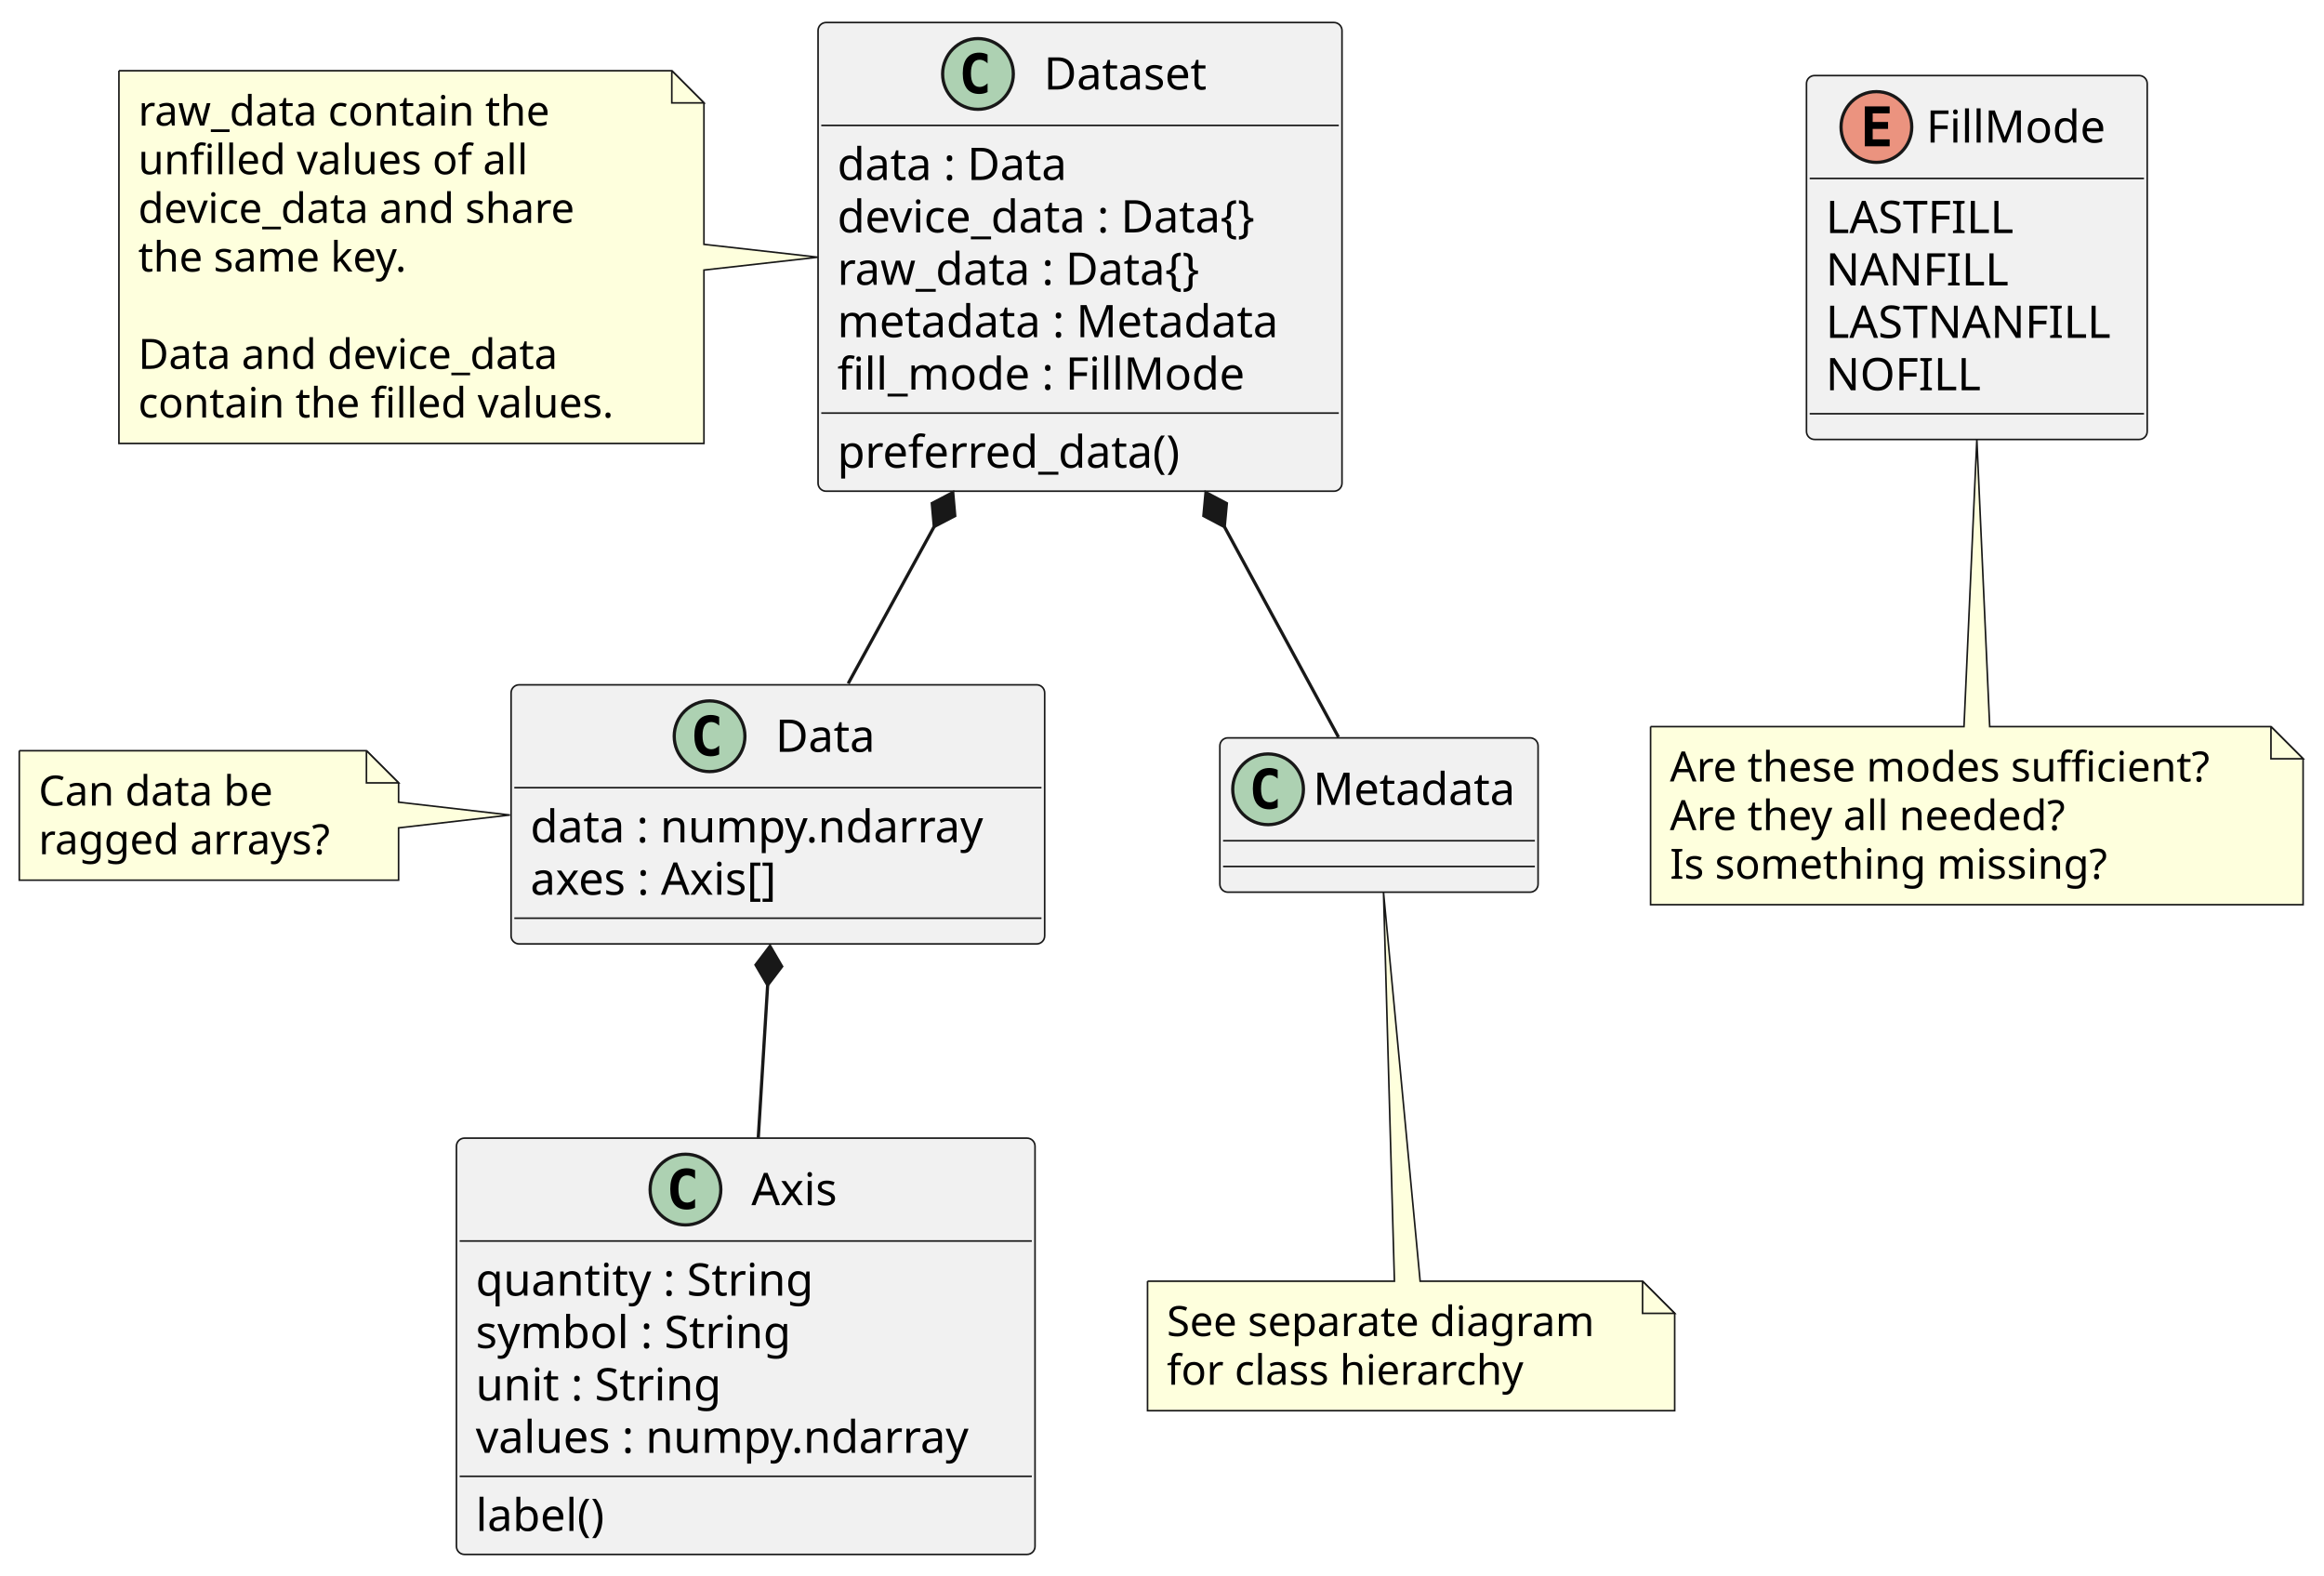
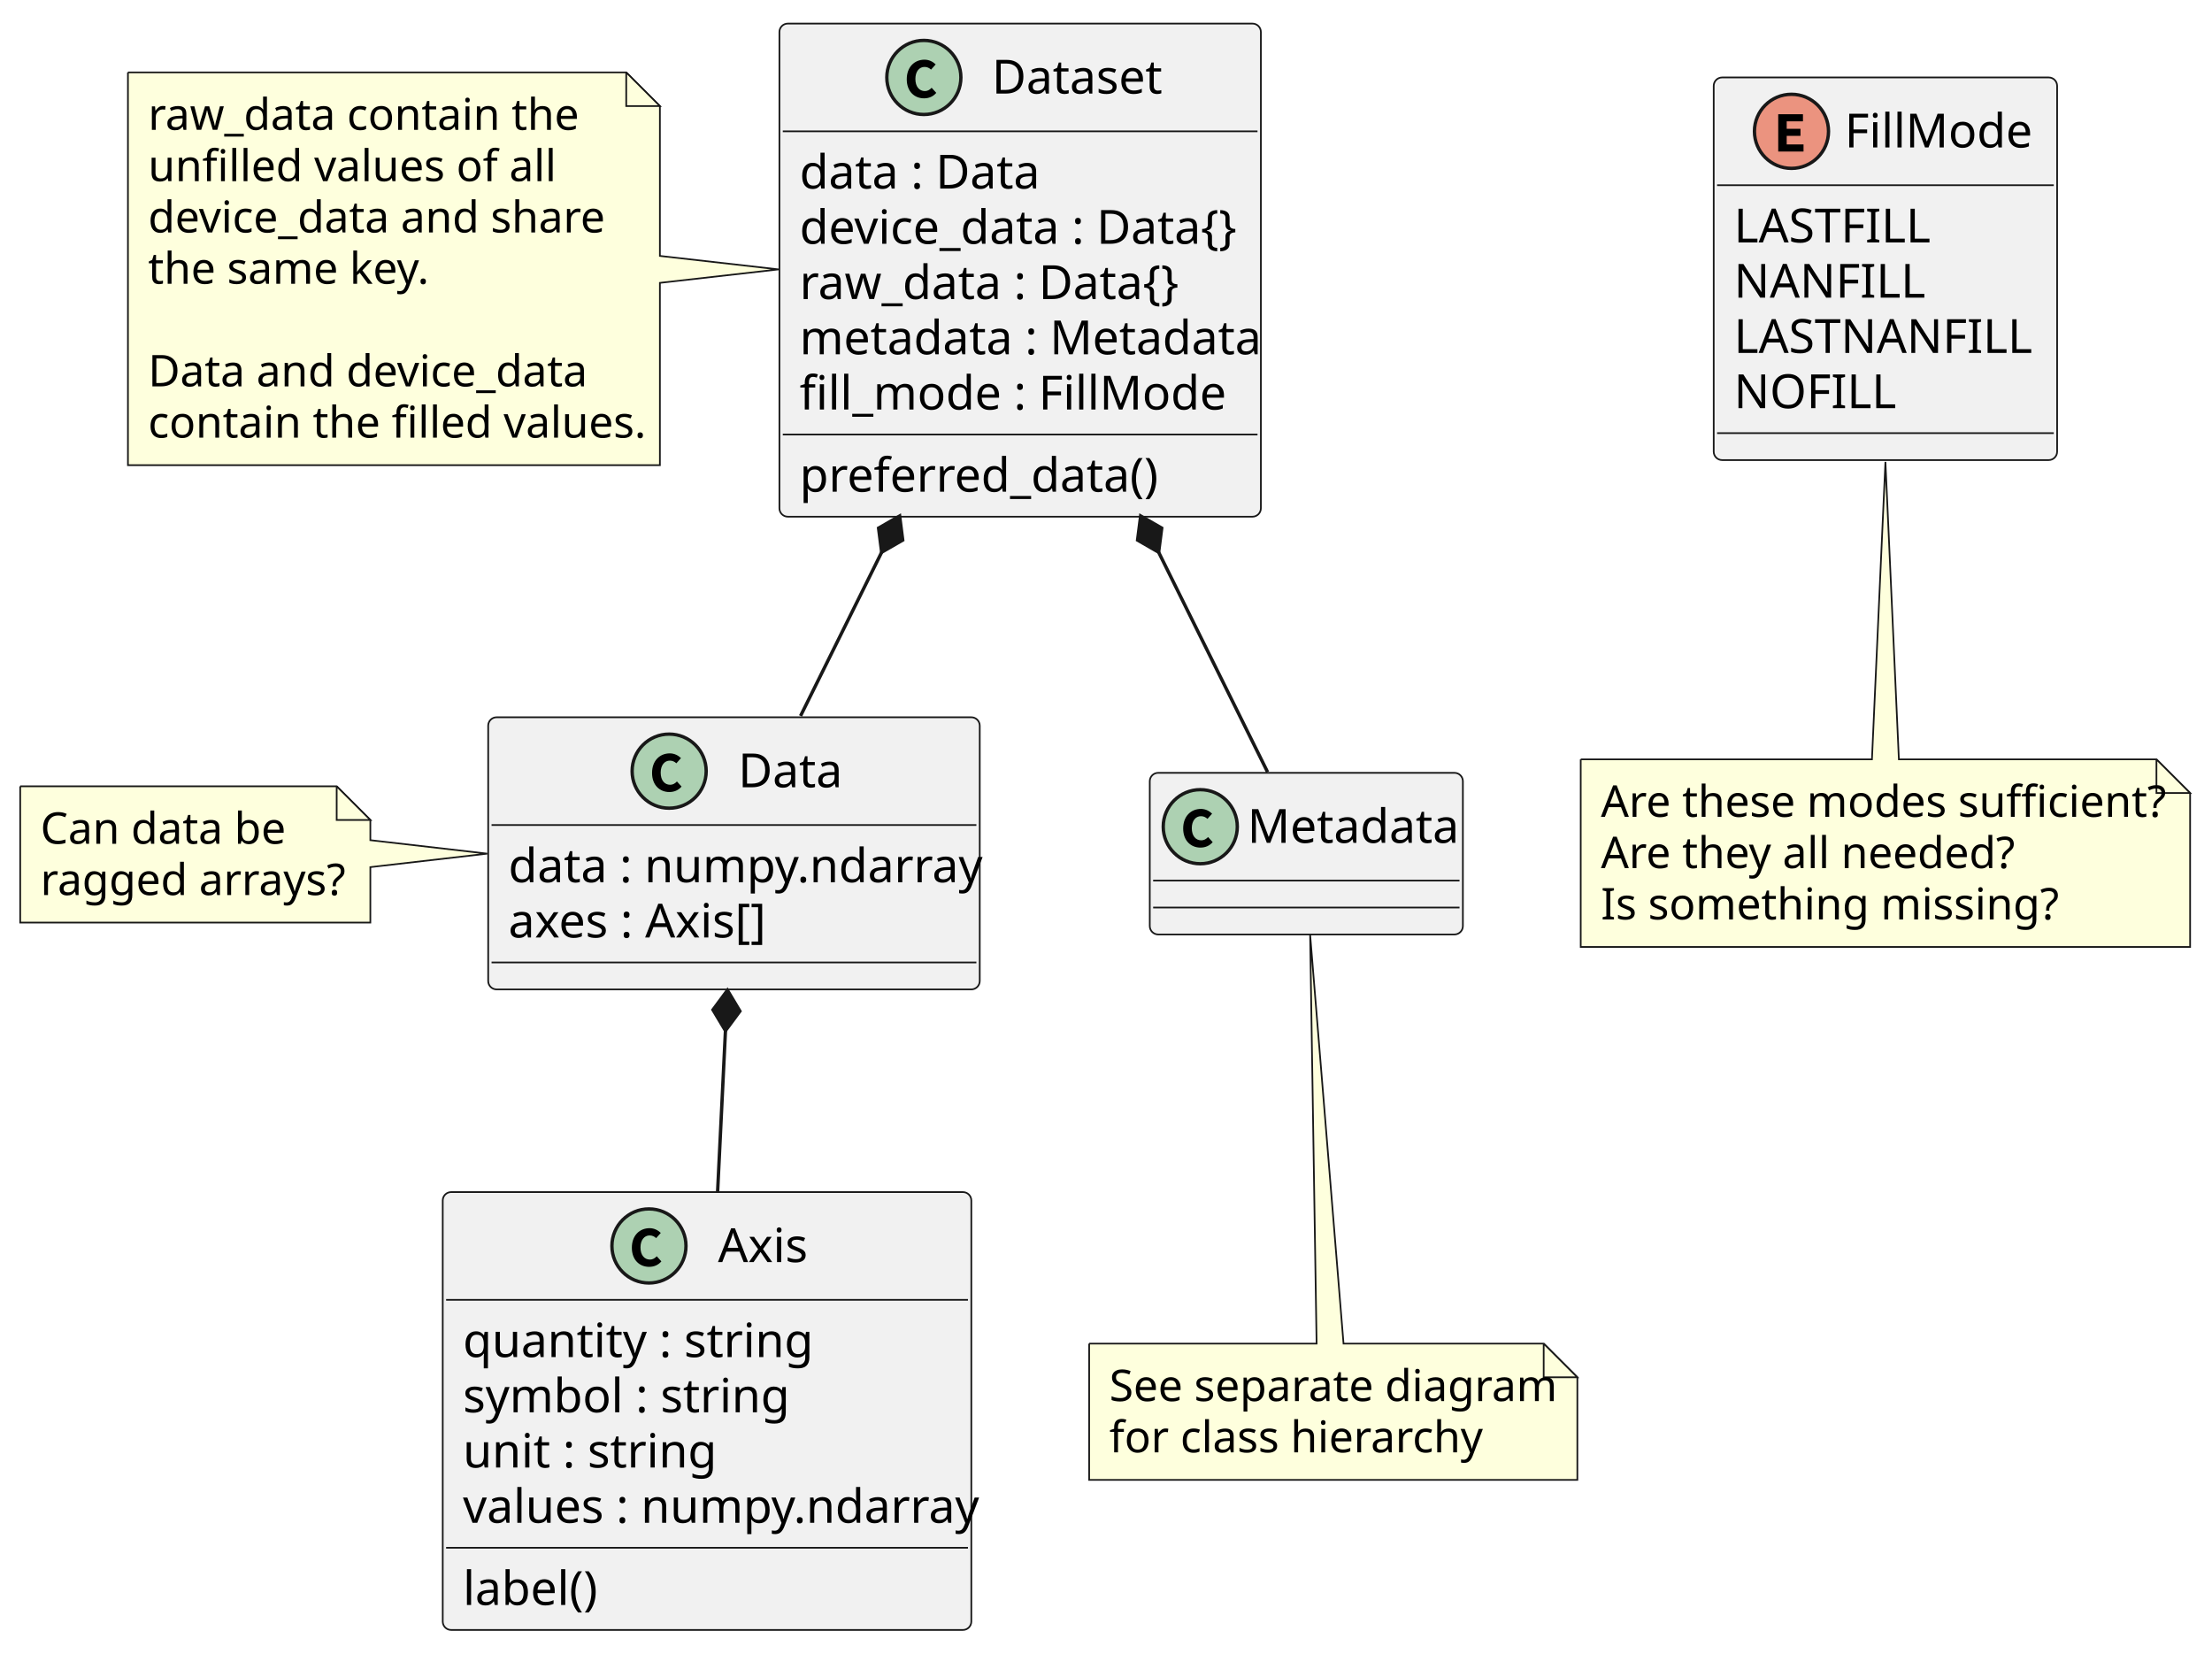
- <svg xmlns="http://www.w3.org/2000/svg" contentStyleType="text/css" height="490px" preserveAspectRatio="none" style="width:723px;height:490px;background:#FFFFFF;" version="1.1" viewBox="0 0 723 490" width="723px" zoomAndPan="magnify">
+ <svg xmlns="http://www.w3.org/2000/svg" contentStyleType="text/css" height="491px" preserveAspectRatio="none" style="width:657px;height:491px;background:#FFFFFF;" version="1.1" viewBox="0 0 657 491" width="657px" zoomAndPan="magnify">
  <defs />
  <g>
    <g id="elem_Dataset">
-       <rect codeLine="2" fill="#F1F1F1" height="145.781" id="Dataset" rx="2.5" ry="2.5" style="stroke:#181818;stroke-width:0.5;" width="163" x="254.5" y="7" />
-       <ellipse cx="304.25" cy="23" fill="#ADD1B2" rx="11" ry="11" style="stroke:#181818;stroke-width:1.0;" />
-       <path d="M307.234,28.641 Q306.656,28.938 306.016,29.078 Q305.375,29.234 304.672,29.234 Q302.156,29.234 300.828,27.594 Q299.516,25.938 299.516,22.812 Q299.516,19.672 300.828,18.031 Q302.156,16.375 304.672,16.375 Q305.375,16.375 306.016,16.531 Q306.672,16.672 307.234,16.969 L307.234,19.688 Q306.594,19.109 306,18.844 Q305.406,18.578 304.781,18.578 Q303.438,18.578 302.75,19.641 Q302.062,20.703 302.062,22.812 Q302.062,24.906 302.75,25.984 Q303.438,27.047 304.781,27.047 Q305.406,27.047 306,26.781 Q306.594,26.5 307.234,25.922 L307.234,28.641 Z " fill="#000000" />
-       <text fill="#000000" font-family="sans-serif" font-size="14" lengthAdjust="spacing" textLength="55" x="324.75" y="27.847">Dataset</text>
-       <line style="stroke:#181818;stroke-width:0.5;" x1="255.5" x2="416.5" y1="39" y2="39" />
-       <text fill="#000000" font-family="sans-serif" font-size="14" lengthAdjust="spacing" textLength="79" x="260.5" y="55.995">data : Data</text>
-       <text fill="#000000" font-family="sans-serif" font-size="14" lengthAdjust="spacing" textLength="151" x="260.5" y="72.292">device_data : Data{}</text>
-       <text fill="#000000" font-family="sans-serif" font-size="14" lengthAdjust="spacing" textLength="130" x="260.5" y="88.589">raw_data : Data{}</text>
-       <text fill="#000000" font-family="sans-serif" font-size="14" lengthAdjust="spacing" textLength="149" x="260.5" y="104.886">metadata : Metadata</text>
-       <text fill="#000000" font-family="sans-serif" font-size="14" lengthAdjust="spacing" textLength="137" x="260.5" y="121.183">fill_mode : FillMode</text>
-       <line style="stroke:#181818;stroke-width:0.5;" x1="255.5" x2="416.5" y1="128.484" y2="128.484" />
-       <text fill="#000000" font-family="sans-serif" font-size="14" lengthAdjust="spacing" textLength="117" x="260.5" y="145.48">preferred_data()</text>
+       <rect codeLine="2" fill="#F1F1F1" height="146.438" id="Dataset" rx="2.5" ry="2.5" style="stroke:#181818;stroke-width:0.5;" width="143" x="231.5" y="7" />
+       <ellipse cx="274.4" cy="23" fill="#ADD1B2" rx="11" ry="11" style="stroke:#181818;stroke-width:1.0;" />
+       <path d="M274.447,29.203 C275.947,29.203 277.181,28.641 278.087,27.578 L276.712,26.062 C276.166,26.656 275.509,27.047 274.712,27.047 C273.041,27.047 271.884,25.719 271.884,23.438 C271.884,21.219 273.041,19.875 274.603,19.875 C275.416,19.875 276.009,20.188 276.541,20.672 L277.916,19.125 C277.166,18.391 276.009,17.719 274.603,17.719 C271.65,17.719 269.322,19.859 269.322,23.531 C269.322,27.25 271.697,29.203 274.447,29.203 Z " fill="#000000" />
+       <text fill="#000000" font-family="sans-serif" font-size="14" lengthAdjust="spacing" textLength="49" x="294.6" y="27.785">Dataset</text>
+       <line style="stroke:#181818;stroke-width:0.5;" x1="232.5" x2="373.5" y1="39" y2="39" />
+       <text fill="#000000" font-family="sans-serif" font-size="14" lengthAdjust="spacing" textLength="68" x="237.5" y="55.988">data : Data</text>
+       <text fill="#000000" font-family="sans-serif" font-size="14" lengthAdjust="spacing" textLength="123" x="237.5" y="72.394">device_data : Data{}</text>
+       <text fill="#000000" font-family="sans-serif" font-size="14" lengthAdjust="spacing" textLength="108" x="237.5" y="88.801">raw_data : Data{}</text>
+       <text fill="#000000" font-family="sans-serif" font-size="14" lengthAdjust="spacing" textLength="131" x="237.5" y="105.207">metadata : Metadata</text>
+       <text fill="#000000" font-family="sans-serif" font-size="14" lengthAdjust="spacing" textLength="116" x="237.5" y="121.613">fill_mode : FillMode</text>
+       <line style="stroke:#181818;stroke-width:0.5;" x1="232.5" x2="373.5" y1="129.031" y2="129.031" />
+       <text fill="#000000" font-family="sans-serif" font-size="14" lengthAdjust="spacing" textLength="102" x="237.5" y="146.019">preferred_data()</text>
    </g>
    <g id="elem_GMN3">
-       <path d="M37,22 L37,137.93 A0,0 0 0 0 37,137.93 L219,137.93 A0,0 0 0 0 219,137.93 L219,84 L254.48,80 L219,76 L219,32 L209,22 L37,22 A0,0 0 0 0 37,22 " fill="#FEFFDD" style="stroke:#181818;stroke-width:0.5;" />
-       <path d="M209,22 L209,32 L219,32 L209,22 " fill="#FEFFDD" style="stroke:#181818;stroke-width:0.5;" />
-       <text fill="#000000" font-family="sans-serif" font-size="13" lengthAdjust="spacing" textLength="137" x="43" y="39.067">raw_data contain the</text>
-       <text fill="#000000" font-family="sans-serif" font-size="13" lengthAdjust="spacing" textLength="133" x="43" y="54.2">unfilled values of all</text>
-       <text fill="#000000" font-family="sans-serif" font-size="13" lengthAdjust="spacing" textLength="147" x="43" y="69.332">device_data and share</text>
-       <text fill="#000000" font-family="sans-serif" font-size="13" lengthAdjust="spacing" textLength="93" x="43" y="84.465">the same key.</text>
-       <text fill="#000000" font-family="sans-serif" font-size="13" lengthAdjust="spacing" textLength="8" x="43" y="99.598"> </text>
-       <text fill="#000000" font-family="sans-serif" font-size="13" lengthAdjust="spacing" textLength="142" x="43" y="114.731">Data and device_data</text>
-       <text fill="#000000" font-family="sans-serif" font-size="13" lengthAdjust="spacing" textLength="161" x="43" y="129.864">contain the filled values.</text>
+       <path d="M38,21.5 L38,138.141 A0,0 0 0 0 38,138.141 L196,138.141 A0,0 0 0 0 196,138.141 L196,84 L231.24,80 L196,76 L196,31.5 L186,21.5 L38,21.5 A0,0 0 0 0 38,21.5 " fill="#FEFFDD" style="stroke:#181818;stroke-width:0.5;" />
+       <path d="M186,21.5 L186,31.5 L196,31.5 L186,21.5 " fill="#FEFFDD" style="stroke:#181818;stroke-width:0.5;" />
+       <text fill="#000000" font-family="sans-serif" font-size="13" lengthAdjust="spacing" textLength="118" x="44" y="38.56">raw_data contain the</text>
+       <text fill="#000000" font-family="sans-serif" font-size="13" lengthAdjust="spacing" textLength="113" x="44" y="53.795">unfilled values of all</text>
+       <text fill="#000000" font-family="sans-serif" font-size="13" lengthAdjust="spacing" textLength="127" x="44" y="69.029">device_data and share</text>
+       <text fill="#000000" font-family="sans-serif" font-size="13" lengthAdjust="spacing" textLength="79" x="44" y="84.264">the same key.</text>
+       <text fill="#000000" font-family="sans-serif" font-size="13" lengthAdjust="spacing" textLength="3" x="44" y="99.498"> </text>
+       <text fill="#000000" font-family="sans-serif" font-size="13" lengthAdjust="spacing" textLength="122" x="44" y="114.732">Data and device_data</text>
+       <text fill="#000000" font-family="sans-serif" font-size="13" lengthAdjust="spacing" textLength="137" x="44" y="129.967">contain the filled values.</text>
    </g>
    <g id="elem_FillMode">
-       <rect codeLine="13" fill="#F1F1F1" height="113.188" id="FillMode" rx="2.5" ry="2.5" style="stroke:#181818;stroke-width:0.5;" width="106" x="562" y="23.5" />
-       <ellipse cx="583.75" cy="39.5" fill="#EB937F" rx="11" ry="11" style="stroke:#181818;stroke-width:1.0;" />
-       <path d="M587.875,45.5 L580.141,45.5 L580.141,33.094 L587.875,33.094 L587.875,35.25 L582.594,35.25 L582.594,37.938 L587.375,37.938 L587.375,40.094 L582.594,40.094 L582.594,43.344 L587.875,43.344 L587.875,45.5 Z " fill="#000000" />
-       <text fill="#000000" font-family="sans-serif" font-size="14" lengthAdjust="spacing" textLength="59" x="599.25" y="44.347">FillMode</text>
-       <line style="stroke:#181818;stroke-width:0.5;" x1="563" x2="667" y1="55.5" y2="55.5" />
-       <text fill="#000000" font-family="sans-serif" font-size="14" lengthAdjust="spacing" textLength="64" x="568" y="72.495">LASTFILL</text>
-       <text fill="#000000" font-family="sans-serif" font-size="14" lengthAdjust="spacing" textLength="58" x="568" y="88.792">NANFILL</text>
-       <text fill="#000000" font-family="sans-serif" font-size="14" lengthAdjust="spacing" textLength="94" x="568" y="105.089">LASTNANFILL</text>
-       <text fill="#000000" font-family="sans-serif" font-size="14" lengthAdjust="spacing" textLength="49" x="568" y="121.386">NOFILL</text>
-       <line style="stroke:#181818;stroke-width:0.5;" x1="563" x2="667" y1="128.688" y2="128.688" />
+       <rect codeLine="13" fill="#F1F1F1" height="113.625" id="FillMode" rx="2.5" ry="2.5" style="stroke:#181818;stroke-width:0.5;" width="102" x="509" y="23" />
+       <ellipse cx="532.1" cy="39" fill="#EB937F" rx="11" ry="11" style="stroke:#181818;stroke-width:1.0;" />
+       <path d="M528.163,45 L535.678,45 L535.678,42.891 L530.678,42.891 L530.678,40.344 L534.772,40.344 L534.772,38.25 L530.678,38.25 L530.678,36.031 L535.506,36.031 L535.506,33.922 L528.163,33.922 L528.163,45 Z " fill="#000000" />
+       <text fill="#000000" font-family="sans-serif" font-size="14" lengthAdjust="spacing" textLength="52" x="547.9" y="43.785">FillMode</text>
+       <line style="stroke:#181818;stroke-width:0.5;" x1="510" x2="610" y1="55" y2="55" />
+       <text fill="#000000" font-family="sans-serif" font-size="14" lengthAdjust="spacing" textLength="61" x="515" y="71.988">LASTFILL</text>
+       <text fill="#000000" font-family="sans-serif" font-size="14" lengthAdjust="spacing" textLength="57" x="515" y="88.394">NANFILL</text>
+       <text fill="#000000" font-family="sans-serif" font-size="14" lengthAdjust="spacing" textLength="90" x="515" y="104.801">LASTNANFILL</text>
+       <text fill="#000000" font-family="sans-serif" font-size="14" lengthAdjust="spacing" textLength="48" x="515" y="121.207">NOFILL</text>
+       <line style="stroke:#181818;stroke-width:0.5;" x1="510" x2="610" y1="128.625" y2="128.625" />
    </g>
    <g id="elem_GMN7">
-       <path d="M513.5,226 L513.5,281.398 A0,0 0 0 0 513.5,281.398 L716.5,281.398 A0,0 0 0 0 716.5,281.398 L716.5,236 L706.5,226 L619,226 L615,136.68 L611,226 L513.5,226 A0,0 0 0 0 513.5,226 " fill="#FEFFDD" style="stroke:#181818;stroke-width:0.5;" />
-       <path d="M706.5,226 L706.5,236 L716.5,236 L706.5,226 " fill="#FEFFDD" style="stroke:#181818;stroke-width:0.5;" />
-       <text fill="#000000" font-family="sans-serif" font-size="13" lengthAdjust="spacing" textLength="182" x="519.5" y="243.067">Are these modes sufficient?</text>
-       <text fill="#000000" font-family="sans-serif" font-size="13" lengthAdjust="spacing" textLength="134" x="519.5" y="258.2">Are they all needed?</text>
-       <text fill="#000000" font-family="sans-serif" font-size="13" lengthAdjust="spacing" textLength="146" x="519.5" y="273.332">Is something missing?</text>
+       <path d="M469.5,225.5 L469.5,281.203 A0,0 0 0 0 469.5,281.203 L650.5,281.203 A0,0 0 0 0 650.5,281.203 L650.5,235.5 L640.5,225.5 L564,225.5 L560,137.16 L556,225.5 L469.5,225.5 A0,0 0 0 0 469.5,225.5 " fill="#FEFFDD" style="stroke:#181818;stroke-width:0.5;" />
+       <path d="M640.5,225.5 L640.5,235.5 L650.5,235.5 L640.5,225.5 " fill="#FEFFDD" style="stroke:#181818;stroke-width:0.5;" />
+       <text fill="#000000" font-family="sans-serif" font-size="13" lengthAdjust="spacing" textLength="160" x="475.5" y="242.56">Are these modes sufficient?</text>
+       <text fill="#000000" font-family="sans-serif" font-size="13" lengthAdjust="spacing" textLength="113" x="475.5" y="257.795">Are they all needed?</text>
+       <text fill="#000000" font-family="sans-serif" font-size="13" lengthAdjust="spacing" textLength="128" x="475.5" y="273.029">Is something missing?</text>
    </g>
    <g id="elem_Metadata">
-       <rect codeLine="21" fill="#F1F1F1" height="48" id="Metadata" rx="2.5" ry="2.5" style="stroke:#181818;stroke-width:0.5;" width="99" x="379.5" y="229.5" />
-       <ellipse cx="394.5" cy="245.5" fill="#ADD1B2" rx="11" ry="11" style="stroke:#181818;stroke-width:1.0;" />
-       <path d="M397.484,251.141 Q396.906,251.438 396.266,251.578 Q395.625,251.734 394.922,251.734 Q392.406,251.734 391.078,250.094 Q389.766,248.438 389.766,245.312 Q389.766,242.172 391.078,240.531 Q392.406,238.875 394.922,238.875 Q395.625,238.875 396.266,239.031 Q396.922,239.172 397.484,239.469 L397.484,242.188 Q396.844,241.609 396.25,241.344 Q395.656,241.078 395.031,241.078 Q393.688,241.078 393,242.141 Q392.312,243.203 392.312,245.312 Q392.312,247.406 393,248.484 Q393.688,249.547 395.031,249.547 Q395.656,249.547 396.25,249.281 Q396.844,249 397.484,248.422 L397.484,251.141 Z " fill="#000000" />
-       <text fill="#000000" font-family="sans-serif" font-size="14" lengthAdjust="spacing" textLength="67" x="408.5" y="250.347">Metadata</text>
-       <line style="stroke:#181818;stroke-width:0.5;" x1="380.5" x2="477.5" y1="261.5" y2="261.5" />
-       <line style="stroke:#181818;stroke-width:0.5;" x1="380.5" x2="477.5" y1="269.5" y2="269.5" />
+       <rect codeLine="21" fill="#F1F1F1" height="48" id="Metadata" rx="2.5" ry="2.5" style="stroke:#181818;stroke-width:0.5;" width="93" x="341.5" y="229.5" />
+       <ellipse cx="356.5" cy="245.5" fill="#ADD1B2" rx="11" ry="11" style="stroke:#181818;stroke-width:1.0;" />
+       <path d="M356.547,251.703 C358.047,251.703 359.281,251.141 360.188,250.078 L358.812,248.562 C358.266,249.156 357.609,249.547 356.812,249.547 C355.141,249.547 353.984,248.219 353.984,245.938 C353.984,243.719 355.141,242.375 356.703,242.375 C357.516,242.375 358.109,242.688 358.641,243.172 L360.016,241.625 C359.266,240.891 358.109,240.219 356.703,240.219 C353.75,240.219 351.422,242.359 351.422,246.031 C351.422,249.75 353.797,251.703 356.547,251.703 Z " fill="#000000" />
+       <text fill="#000000" font-family="sans-serif" font-size="14" lengthAdjust="spacing" textLength="61" x="370.5" y="250.285">Metadata</text>
+       <line style="stroke:#181818;stroke-width:0.5;" x1="342.5" x2="433.5" y1="261.5" y2="261.5" />
+       <line style="stroke:#181818;stroke-width:0.5;" x1="342.5" x2="433.5" y1="269.5" y2="269.5" />
    </g>
    <g id="elem_GMN11">
-       <path d="M357,398.5 L357,438.766 A0,0 0 0 0 357,438.766 L521,438.766 A0,0 0 0 0 521,438.766 L521,408.5 L511,398.5 L441.81,398.5 L430.41,277.51 L433.81,398.5 L357,398.5 A0,0 0 0 0 357,398.5 " fill="#FEFFDD" style="stroke:#181818;stroke-width:0.5;" />
-       <path d="M511,398.5 L511,408.5 L521,408.5 L511,398.5 " fill="#FEFFDD" style="stroke:#181818;stroke-width:0.5;" />
-       <text fill="#000000" font-family="sans-serif" font-size="13" lengthAdjust="spacing" textLength="143" x="363" y="415.567">See separate diagram</text>
-       <text fill="#000000" font-family="sans-serif" font-size="13" lengthAdjust="spacing" textLength="120" x="363" y="430.7">for class hierarchy</text>
+       <path d="M323.5,399 L323.5,439.469 A0,0 0 0 0 323.5,439.469 L468.5,439.469 A0,0 0 0 0 468.5,439.469 L468.5,409 L458.5,399 L399.05,399 L389.13,277.58 L391.05,399 L323.5,399 A0,0 0 0 0 323.5,399 " fill="#FEFFDD" style="stroke:#181818;stroke-width:0.5;" />
+       <path d="M458.5,399 L458.5,409 L468.5,409 L458.5,399 " fill="#FEFFDD" style="stroke:#181818;stroke-width:0.5;" />
+       <text fill="#000000" font-family="sans-serif" font-size="13" lengthAdjust="spacing" textLength="124" x="329.5" y="416.06">See separate diagram</text>
+       <text fill="#000000" font-family="sans-serif" font-size="13" lengthAdjust="spacing" textLength="105" x="329.5" y="431.295">for class hierarchy</text>
    </g>
    <g id="elem_Data">
-       <rect codeLine="25" fill="#F1F1F1" height="80.594" id="Data" rx="2.5" ry="2.5" style="stroke:#181818;stroke-width:0.5;" width="166" x="159" y="213" />
-       <ellipse cx="220.75" cy="229" fill="#ADD1B2" rx="11" ry="11" style="stroke:#181818;stroke-width:1.0;" />
-       <path d="M223.734,234.641 Q223.156,234.938 222.516,235.078 Q221.875,235.234 221.172,235.234 Q218.656,235.234 217.328,233.594 Q216.016,231.938 216.016,228.812 Q216.016,225.672 217.328,224.031 Q218.656,222.375 221.172,222.375 Q221.875,222.375 222.516,222.531 Q223.172,222.672 223.734,222.969 L223.734,225.688 Q223.094,225.109 222.5,224.844 Q221.906,224.578 221.281,224.578 Q219.938,224.578 219.25,225.641 Q218.562,226.703 218.562,228.812 Q218.562,230.906 219.25,231.984 Q219.938,233.047 221.281,233.047 Q221.906,233.047 222.5,232.781 Q223.094,232.5 223.734,231.922 L223.734,234.641 Z " fill="#000000" />
-       <text fill="#000000" font-family="sans-serif" font-size="14" lengthAdjust="spacing" textLength="34" x="241.25" y="233.847">Data</text>
-       <line style="stroke:#181818;stroke-width:0.5;" x1="160" x2="324" y1="245" y2="245" />
-       <text fill="#000000" font-family="sans-serif" font-size="14" lengthAdjust="spacing" textLength="154" x="165" y="261.995">data : numpy.ndarray</text>
-       <text fill="#000000" font-family="sans-serif" font-size="14" lengthAdjust="spacing" textLength="85" x="165" y="278.292">axes : Axis[]</text>
-       <line style="stroke:#181818;stroke-width:0.5;" x1="160" x2="324" y1="285.594" y2="285.594" />
+       <rect codeLine="25" fill="#F1F1F1" height="80.812" id="Data" rx="2.5" ry="2.5" style="stroke:#181818;stroke-width:0.5;" width="146" x="145" y="213" />
+       <ellipse cx="198.75" cy="229" fill="#ADD1B2" rx="11" ry="11" style="stroke:#181818;stroke-width:1.0;" />
+       <path d="M198.797,235.203 C200.297,235.203 201.531,234.641 202.438,233.578 L201.062,232.062 C200.516,232.656 199.859,233.047 199.062,233.047 C197.391,233.047 196.234,231.719 196.234,229.438 C196.234,227.219 197.391,225.875 198.953,225.875 C199.766,225.875 200.359,226.188 200.891,226.672 L202.266,225.125 C201.516,224.391 200.359,223.719 198.953,223.719 C196,223.719 193.672,225.859 193.672,229.531 C193.672,233.25 196.047,235.203 198.797,235.203 Z " fill="#000000" />
+       <text fill="#000000" font-family="sans-serif" font-size="14" lengthAdjust="spacing" textLength="30" x="219.25" y="233.785">Data</text>
+       <line style="stroke:#181818;stroke-width:0.5;" x1="146" x2="290" y1="245" y2="245" />
+       <text fill="#000000" font-family="sans-serif" font-size="14" lengthAdjust="spacing" textLength="134" x="151" y="261.988">data : numpy.ndarray</text>
+       <text fill="#000000" font-family="sans-serif" font-size="14" lengthAdjust="spacing" textLength="72" x="151" y="278.394">axes : Axis[]</text>
+       <line style="stroke:#181818;stroke-width:0.5;" x1="146" x2="290" y1="285.812" y2="285.812" />
    </g>
    <g id="elem_GMN15">
-       <path d="M6,233.5 L6,273.766 A0,0 0 0 0 6,273.766 L124,273.766 A0,0 0 0 0 124,273.766 L124,257.5 L158.65,253.5 L124,249.5 L124,243.5 L114,233.5 L6,233.5 A0,0 0 0 0 6,233.5 " fill="#FEFFDD" style="stroke:#181818;stroke-width:0.5;" />
-       <path d="M114,233.5 L114,243.5 L124,243.5 L114,233.5 " fill="#FEFFDD" style="stroke:#181818;stroke-width:0.5;" />
-       <text fill="#000000" font-family="sans-serif" font-size="13" lengthAdjust="spacing" textLength="78" x="12" y="250.567">Can data be</text>
-       <text fill="#000000" font-family="sans-serif" font-size="13" lengthAdjust="spacing" textLength="97" x="12" y="265.7">ragged arrays?</text>
+       <path d="M6,233.5 L6,273.969 A0,0 0 0 0 6,273.969 L110,273.969 A0,0 0 0 0 110,273.969 L110,257.5 L144.72,253.5 L110,249.5 L110,243.5 L100,233.5 L6,233.5 A0,0 0 0 0 6,233.5 " fill="#FEFFDD" style="stroke:#181818;stroke-width:0.5;" />
+       <path d="M100,233.5 L100,243.5 L110,243.5 L100,233.5 " fill="#FEFFDD" style="stroke:#181818;stroke-width:0.5;" />
+       <text fill="#000000" font-family="sans-serif" font-size="13" lengthAdjust="spacing" textLength="67" x="12" y="250.56">Can data be</text>
+       <text fill="#000000" font-family="sans-serif" font-size="13" lengthAdjust="spacing" textLength="83" x="12" y="265.795">ragged arrays?</text>
    </g>
    <g id="elem_Axis">
-       <rect codeLine="31" fill="#F1F1F1" height="129.484" id="Axis" rx="2.5" ry="2.5" style="stroke:#181818;stroke-width:0.5;" width="180" x="142" y="354" />
-       <ellipse cx="213.25" cy="370" fill="#ADD1B2" rx="11" ry="11" style="stroke:#181818;stroke-width:1.0;" />
-       <path d="M216.234,375.641 Q215.656,375.938 215.016,376.078 Q214.375,376.234 213.672,376.234 Q211.156,376.234 209.828,374.594 Q208.516,372.938 208.516,369.812 Q208.516,366.672 209.828,365.031 Q211.156,363.375 213.672,363.375 Q214.375,363.375 215.016,363.531 Q215.672,363.672 216.234,363.969 L216.234,366.688 Q215.594,366.109 215,365.844 Q214.406,365.578 213.781,365.578 Q212.438,365.578 211.75,366.641 Q211.062,367.703 211.062,369.812 Q211.062,371.906 211.75,372.984 Q212.438,374.047 213.781,374.047 Q214.406,374.047 215,373.781 Q215.594,373.5 216.234,372.922 L216.234,375.641 Z " fill="#000000" />
-       <text fill="#000000" font-family="sans-serif" font-size="14" lengthAdjust="spacing" textLength="29" x="233.75" y="374.847">Axis</text>
-       <line style="stroke:#181818;stroke-width:0.5;" x1="143" x2="321" y1="386" y2="386" />
-       <text fill="#000000" font-family="sans-serif" font-size="14" lengthAdjust="spacing" textLength="113" x="148" y="402.995">quantity : String</text>
-       <text fill="#000000" font-family="sans-serif" font-size="14" lengthAdjust="spacing" textLength="106" x="148" y="419.292">symbol : String</text>
-       <text fill="#000000" font-family="sans-serif" font-size="14" lengthAdjust="spacing" textLength="82" x="148" y="435.589">unit : String</text>
-       <text fill="#000000" font-family="sans-serif" font-size="14" lengthAdjust="spacing" textLength="168" x="148" y="451.886">values : numpy.ndarray</text>
-       <line style="stroke:#181818;stroke-width:0.5;" x1="143" x2="321" y1="459.188" y2="459.188" />
-       <text fill="#000000" font-family="sans-serif" font-size="14" lengthAdjust="spacing" textLength="45" x="148" y="476.183">label()</text>
+       <rect codeLine="31" fill="#F1F1F1" height="130.031" id="Axis" rx="2.5" ry="2.5" style="stroke:#181818;stroke-width:0.5;" width="157" x="131.5" y="354" />
+       <ellipse cx="192.75" cy="370" fill="#ADD1B2" rx="11" ry="11" style="stroke:#181818;stroke-width:1.0;" />
+       <path d="M192.797,376.203 C194.297,376.203 195.531,375.641 196.438,374.578 L195.062,373.062 C194.516,373.656 193.859,374.047 193.062,374.047 C191.391,374.047 190.234,372.719 190.234,370.438 C190.234,368.219 191.391,366.875 192.953,366.875 C193.766,366.875 194.359,367.188 194.891,367.672 L196.266,366.125 C195.516,365.391 194.359,364.719 192.953,364.719 C190,364.719 187.672,366.859 187.672,370.531 C187.672,374.25 190.047,376.203 192.797,376.203 Z " fill="#000000" />
+       <text fill="#000000" font-family="sans-serif" font-size="14" lengthAdjust="spacing" textLength="26" x="213.25" y="374.785">Axis</text>
+       <line style="stroke:#181818;stroke-width:0.5;" x1="132.5" x2="287.5" y1="386" y2="386" />
+       <text fill="#000000" font-family="sans-serif" font-size="14" lengthAdjust="spacing" textLength="97" x="137.5" y="402.988">quantity : string</text>
+       <text fill="#000000" font-family="sans-serif" font-size="14" lengthAdjust="spacing" textLength="90" x="137.5" y="419.394">symbol : string</text>
+       <text fill="#000000" font-family="sans-serif" font-size="14" lengthAdjust="spacing" textLength="69" x="137.5" y="435.801">unit : string</text>
+       <text fill="#000000" font-family="sans-serif" font-size="14" lengthAdjust="spacing" textLength="145" x="137.5" y="452.207">values : numpy.ndarray</text>
+       <line style="stroke:#181818;stroke-width:0.5;" x1="132.5" x2="287.5" y1="459.625" y2="459.625" />
+       <text fill="#000000" font-family="sans-serif" font-size="14" lengthAdjust="spacing" textLength="39" x="137.5" y="476.613">label()</text>
    </g>
    <g id="link_Dataset_Metadata">
-       <path codeLine="40" d="M380.889,163.779 C395.679,191.059 405.77,209.67 416.4,229.27 " fill="none" id="Dataset-backto-Metadata" style="stroke:#181818;stroke-width:1.0;" />
-       <polygon fill="#181818" points="375.17,153.23,374.513,160.411,380.889,163.779,381.546,156.598,375.17,153.23" style="stroke:#181818;stroke-width:1.0;" />
+       <path codeLine="40" d="M344.129,163.982 C357.649,191.262 366.77,209.67 376.49,229.27 " fill="none" id="Dataset-backto-Metadata" style="stroke:#181818;stroke-width:1.0;" />
+       <polygon fill="#181818" points="338.8,153.23,337.88,160.382,344.129,163.982,345.048,156.83,338.8,153.23" style="stroke:#181818;stroke-width:1.0;" />
    </g>
    <g id="link_Dataset_Data">
-       <path codeLine="41" d="M290.644,163.754 C279.503,184.084 273.56,194.92 263.87,212.6 " fill="none" id="Dataset-backto-Data" style="stroke:#181818;stroke-width:1.0;" />
-       <polygon fill="#181818" points="296.41,153.23,290.019,156.57,290.644,163.754,297.035,160.414,296.41,153.23" style="stroke:#181818;stroke-width:1.0;" />
+       <path codeLine="41" d="M261.874,163.983 C251.804,184.313 246.54,194.92 237.78,212.6 " fill="none" id="Dataset-backto-Data" style="stroke:#181818;stroke-width:1.0;" />
+       <polygon fill="#181818" points="267.2,153.23,260.952,156.831,261.874,163.983,268.121,160.382,267.2,153.23" style="stroke:#181818;stroke-width:1.0;" />
    </g>
    <g id="link_Data_Axis">
-       <path codeLine="42" d="M238.821,306.348 C237.731,324.258 237.13,333.85 235.9,353.91 " fill="none" id="Data-backto-Axis" style="stroke:#181818;stroke-width:1.0;" />
-       <polygon fill="#181818" points="239.55,294.37,235.193,300.116,238.821,306.348,243.178,300.602,239.55,294.37" style="stroke:#181818;stroke-width:1.0;" />
+       <path codeLine="42" d="M215.473,306.066 C214.593,324.026 214.12,333.73 213.14,353.92 " fill="none" id="Data-backto-Axis" style="stroke:#181818;stroke-width:1.0;" />
+       <polygon fill="#181818" points="216.06,294.08,211.771,299.877,215.473,306.066,219.762,300.269,216.06,294.08" style="stroke:#181818;stroke-width:1.0;" />
    </g>
  </g>
</svg>
